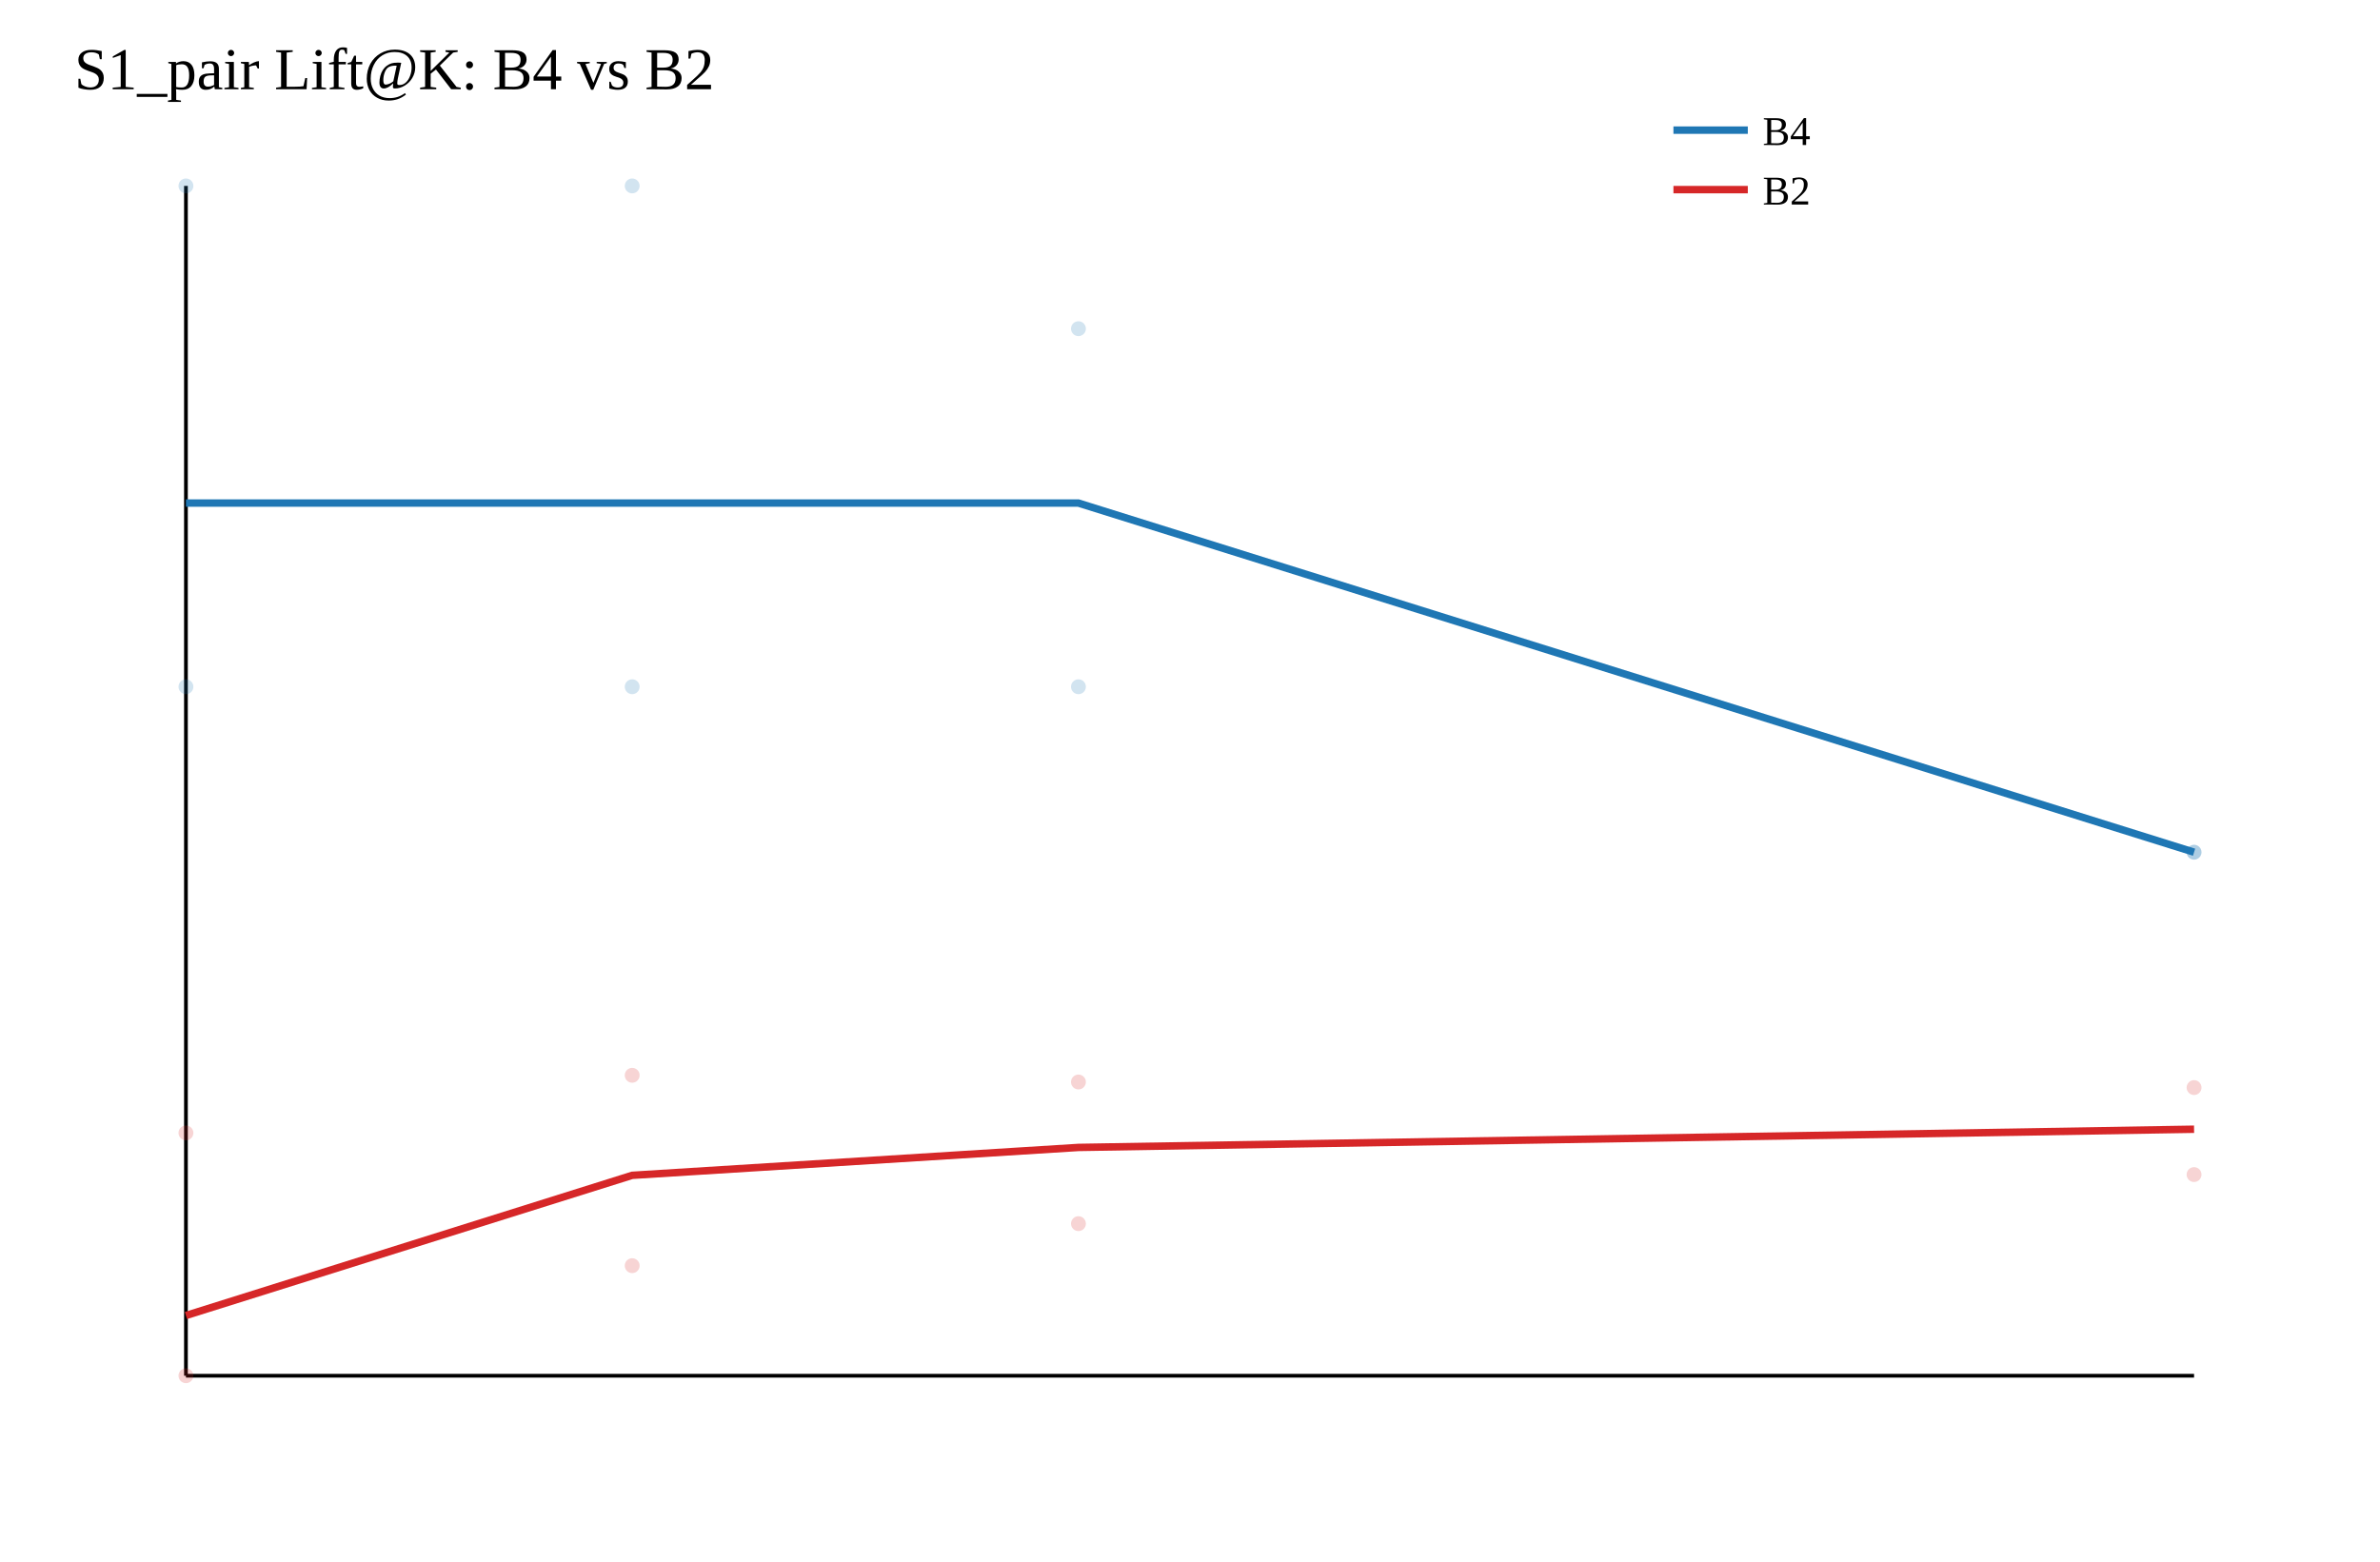
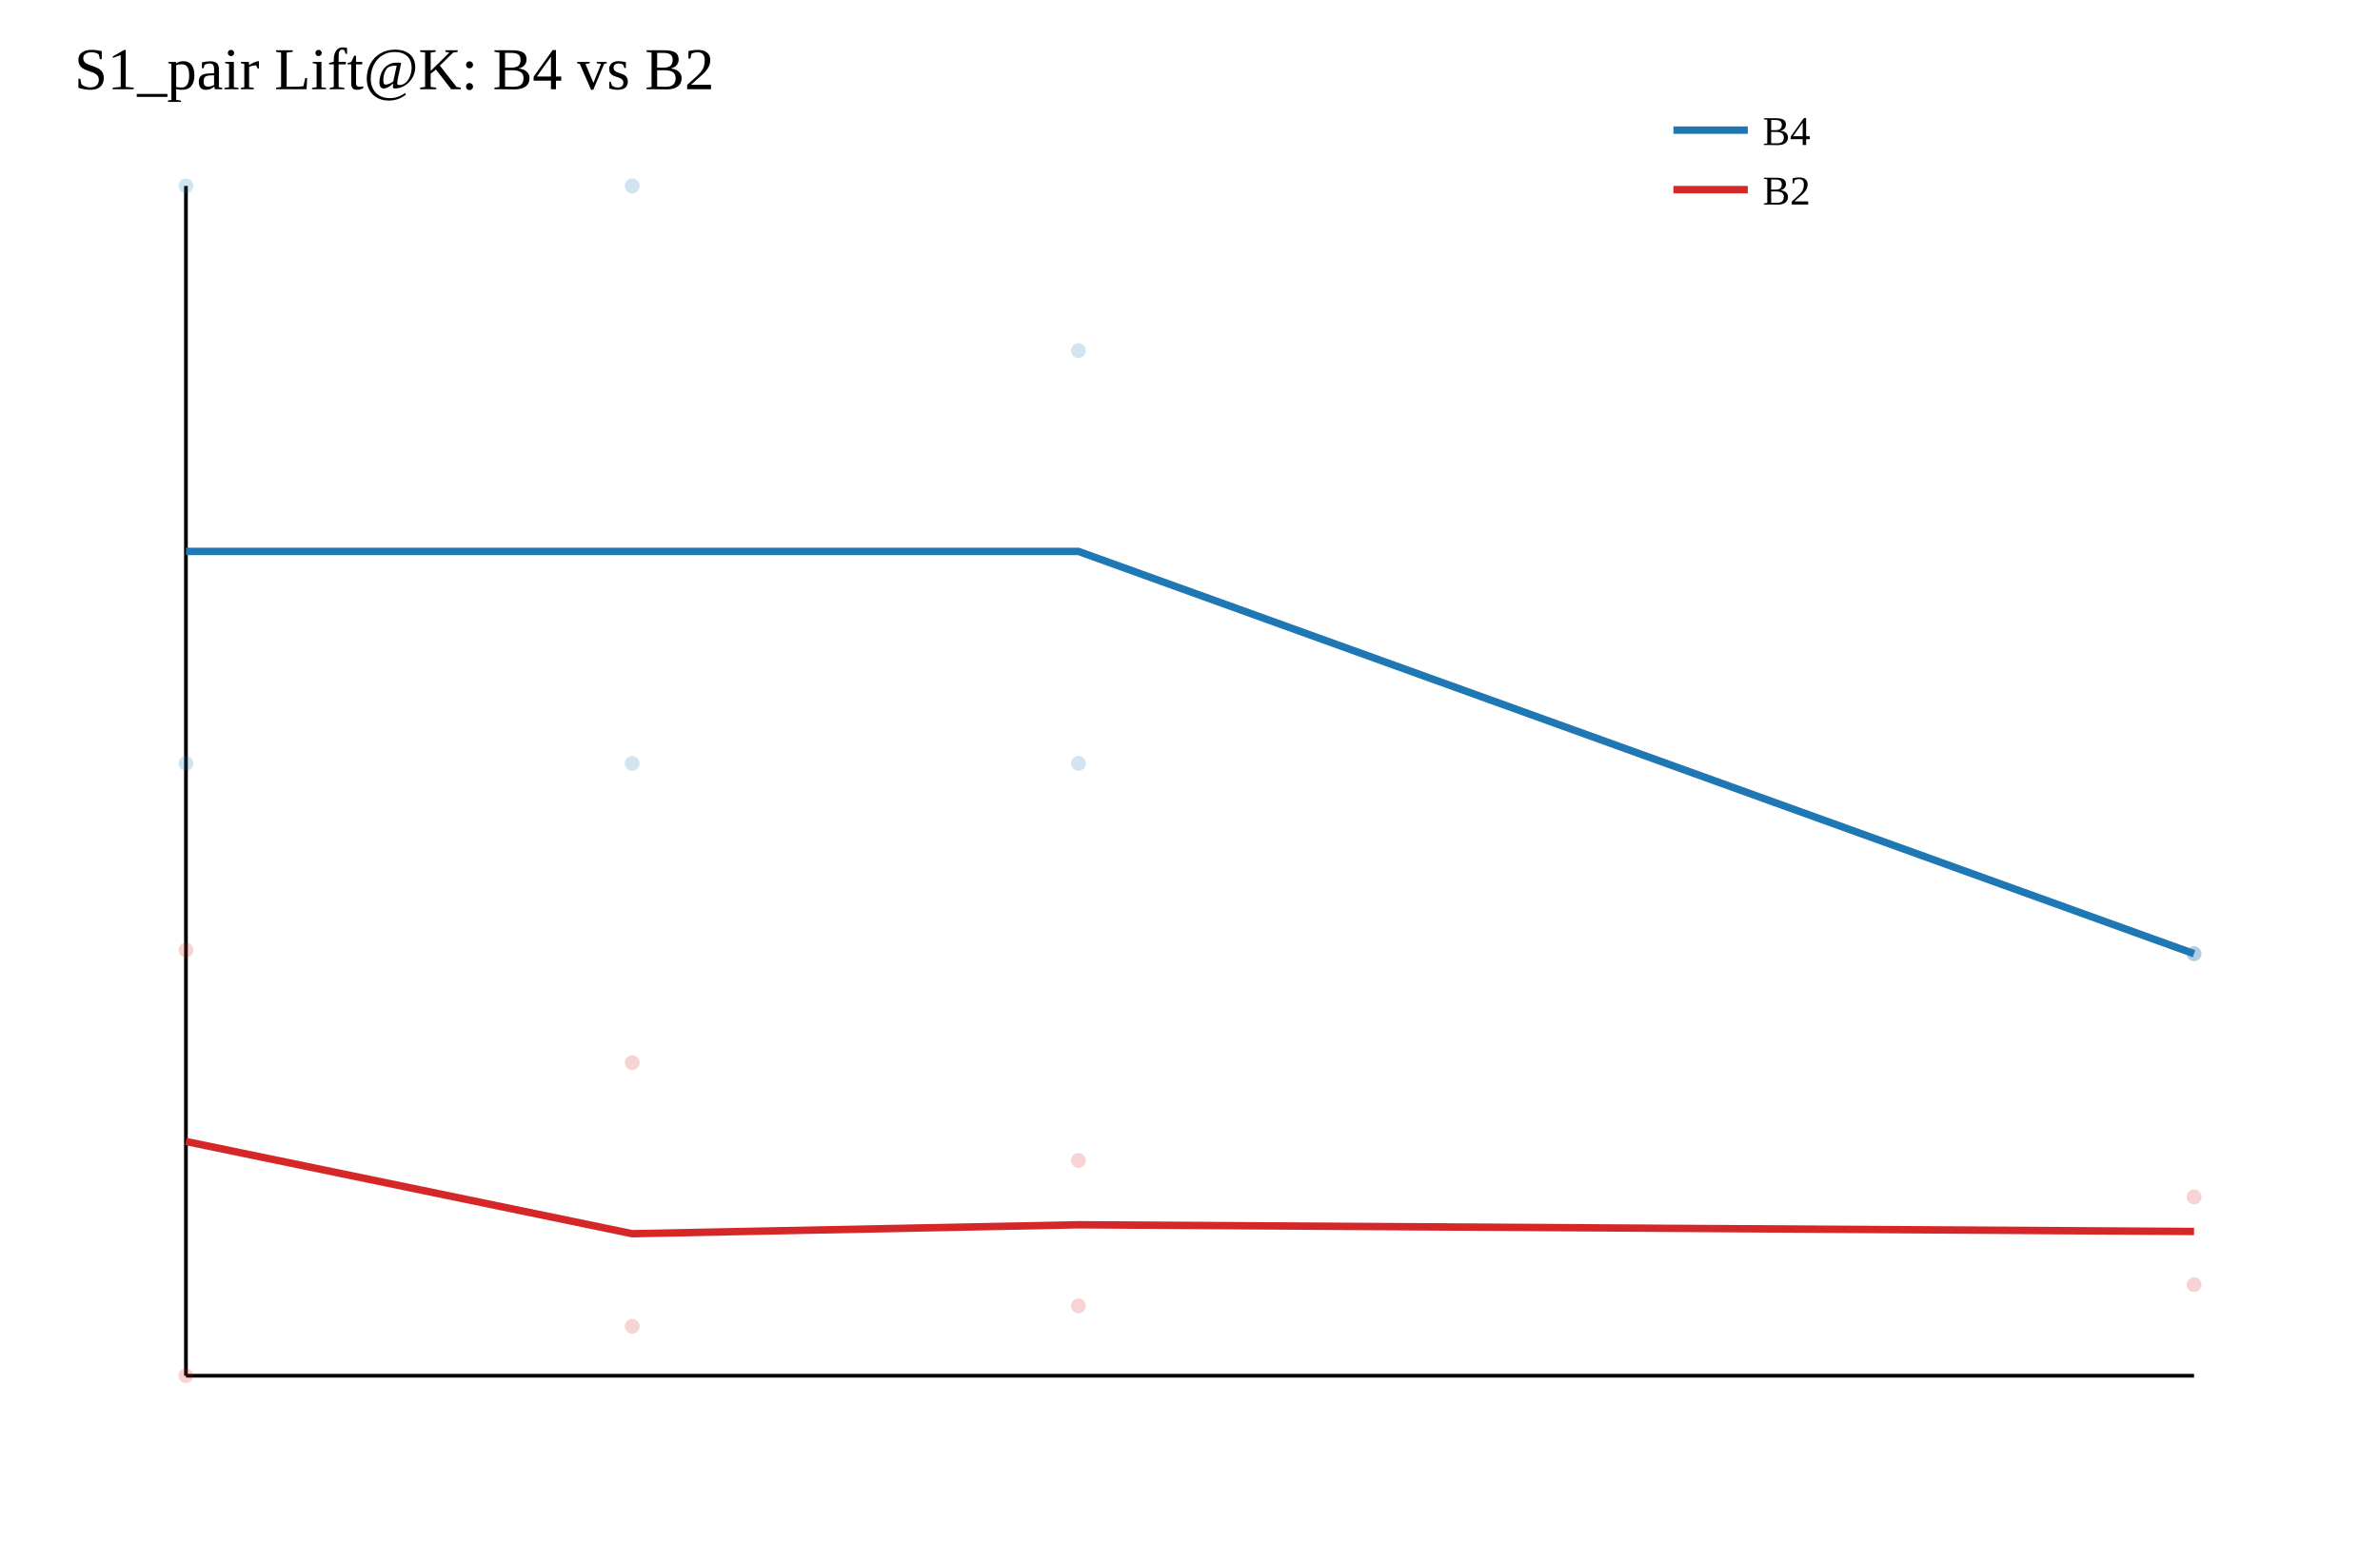
<svg xmlns="http://www.w3.org/2000/svg" width="640" height="420">
  <text x="20" y="24" font-size="16">S1_pair Lift@K: B4 vs B2</text>
  <line x1="50" y1="370" x2="590" y2="370" stroke="black" />
  <line x1="50" y1="370" x2="50" y2="50" stroke="black" />
-   <circle cx="50.0" cy="184.7" r="2" fill="#1f77b4" opacity="0.2" />
-   <circle cx="170.0" cy="184.7" r="2" fill="#1f77b4" opacity="0.2" />
-   <circle cx="290.0" cy="184.7" r="2" fill="#1f77b4" opacity="0.2" />
-   <circle cx="590.0" cy="229.2" r="2" fill="#1f77b4" opacity="0.2" />
+   <circle cx="50.0" cy="205.3" r="2" fill="#1f77b4" opacity="0.2" />
+   <circle cx="170.0" cy="205.3" r="2" fill="#1f77b4" opacity="0.2" />
+   <circle cx="290.0" cy="205.3" r="2" fill="#1f77b4" opacity="0.2" />
+   <circle cx="590.0" cy="256.5" r="2" fill="#1f77b4" opacity="0.2" />
  <circle cx="50.0" cy="50.0" r="2" fill="#1f77b4" opacity="0.2" />
  <circle cx="170.0" cy="50.0" r="2" fill="#1f77b4" opacity="0.2" />
-   <circle cx="290.0" cy="88.4" r="2" fill="#1f77b4" opacity="0.2" />
-   <circle cx="590.0" cy="229.2" r="2" fill="#1f77b4" opacity="0.2" />
+   <circle cx="290.0" cy="94.3" r="2" fill="#1f77b4" opacity="0.2" />
+   <circle cx="590.0" cy="256.5" r="2" fill="#1f77b4" opacity="0.2" />
  <circle cx="50.0" cy="370.0" r="2" fill="#d62728" opacity="0.2" />
-   <circle cx="170.0" cy="340.4" r="2" fill="#d62728" opacity="0.2" />
-   <circle cx="290.0" cy="329.1" r="2" fill="#d62728" opacity="0.2" />
-   <circle cx="590.0" cy="315.9" r="2" fill="#d62728" opacity="0.2" />
-   <circle cx="50.0" cy="304.7" r="2" fill="#d62728" opacity="0.2" />
-   <circle cx="170.0" cy="289.2" r="2" fill="#d62728" opacity="0.2" />
-   <circle cx="290.0" cy="291.0" r="2" fill="#d62728" opacity="0.2" />
-   <circle cx="590.0" cy="292.5" r="2" fill="#d62728" opacity="0.2" />
-   <polyline fill="none" stroke="#1f77b4" stroke-width="2" points="50.0,135.3 170.0,135.3 290.0,135.3 590.0,229.2" />
+   <circle cx="170.0" cy="356.7" r="2" fill="#d62728" opacity="0.2" />
+   <circle cx="290.0" cy="351.2" r="2" fill="#d62728" opacity="0.2" />
+   <circle cx="590.0" cy="345.5" r="2" fill="#d62728" opacity="0.2" />
+   <circle cx="50.0" cy="255.5" r="2" fill="#d62728" opacity="0.2" />
+   <circle cx="170.0" cy="285.8" r="2" fill="#d62728" opacity="0.2" />
+   <circle cx="290.0" cy="312.1" r="2" fill="#d62728" opacity="0.2" />
+   <circle cx="590.0" cy="321.9" r="2" fill="#d62728" opacity="0.2" />
+   <polyline fill="none" stroke="#1f77b4" stroke-width="2" points="50.0,148.3 170.0,148.3 290.0,148.3 590.0,256.5" />
  <line x1="450" y1="35" x2="470" y2="35" stroke="#1f77b4" stroke-width="2" />
  <text x="474" y="39" font-size="11">B4</text>
-   <polyline fill="none" stroke="#d62728" stroke-width="2" points="50.0,353.8 170.0,316.1 290.0,308.6 590.0,303.7" />
+   <polyline fill="none" stroke="#d62728" stroke-width="2" points="50.0,307.0 170.0,331.8 290.0,329.4 590.0,331.2" />
  <line x1="450" y1="51" x2="470" y2="51" stroke="#d62728" stroke-width="2" />
  <text x="474" y="55" font-size="11">B2</text>
</svg>
